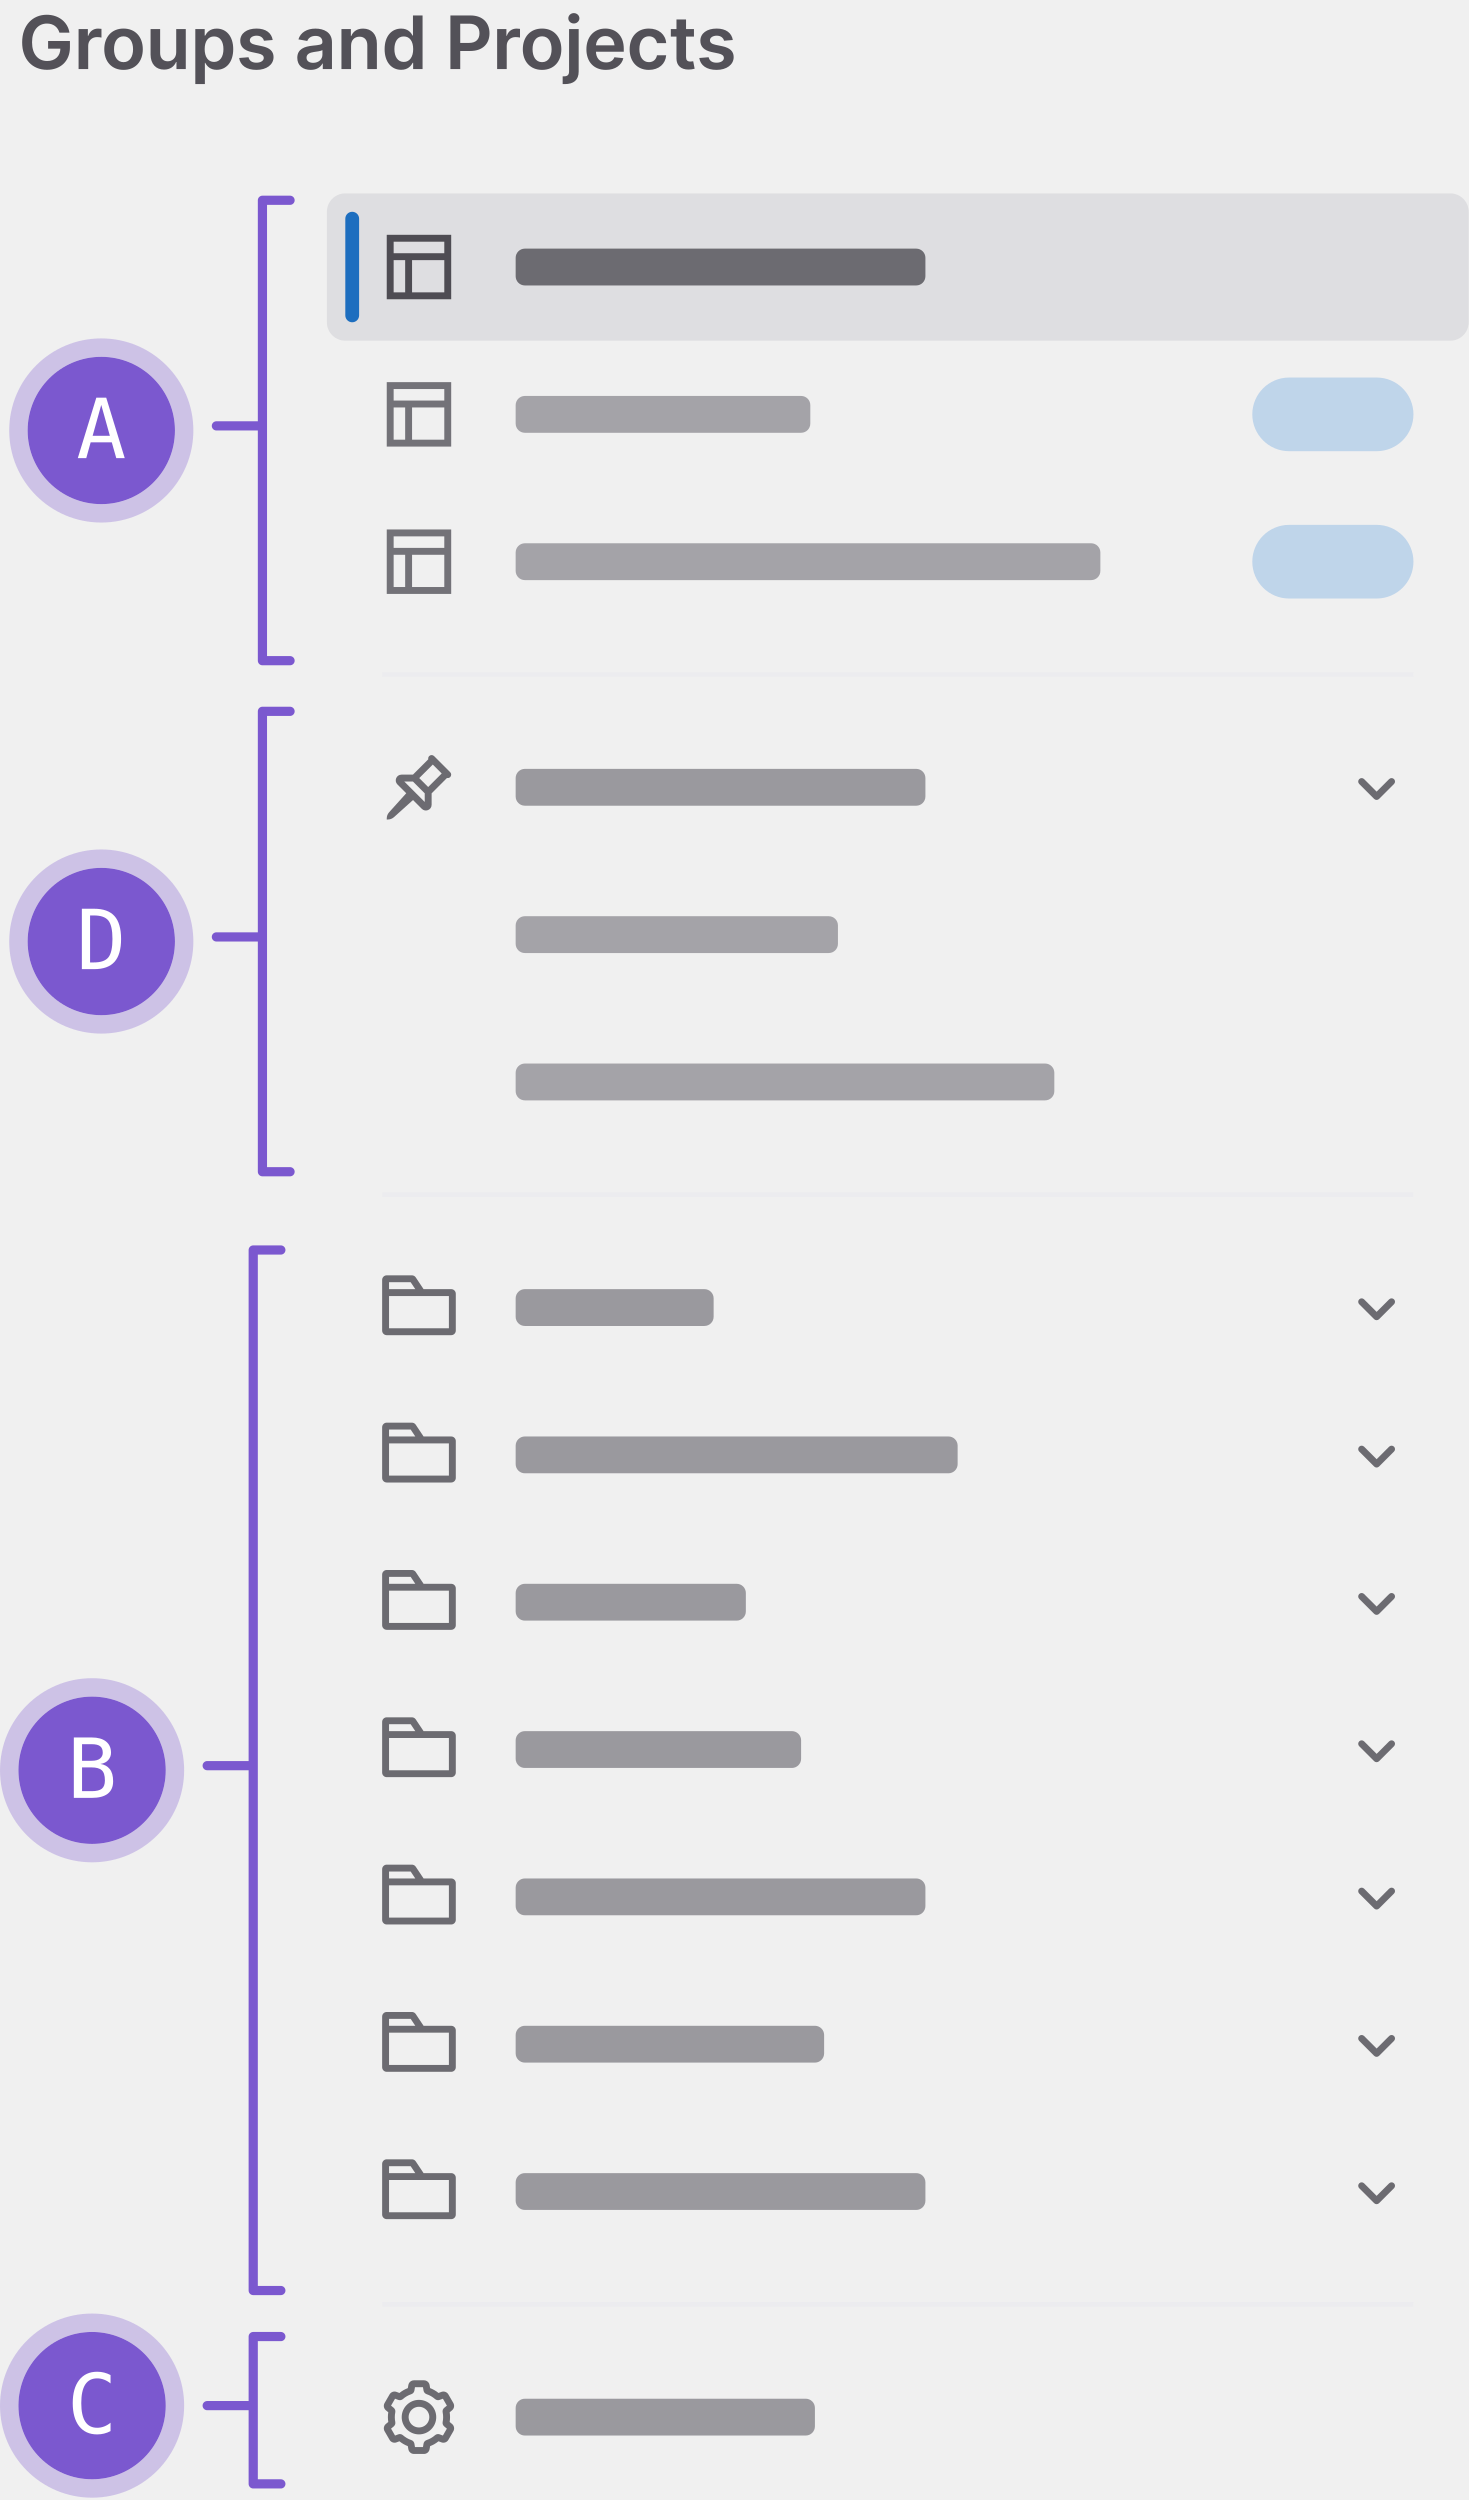
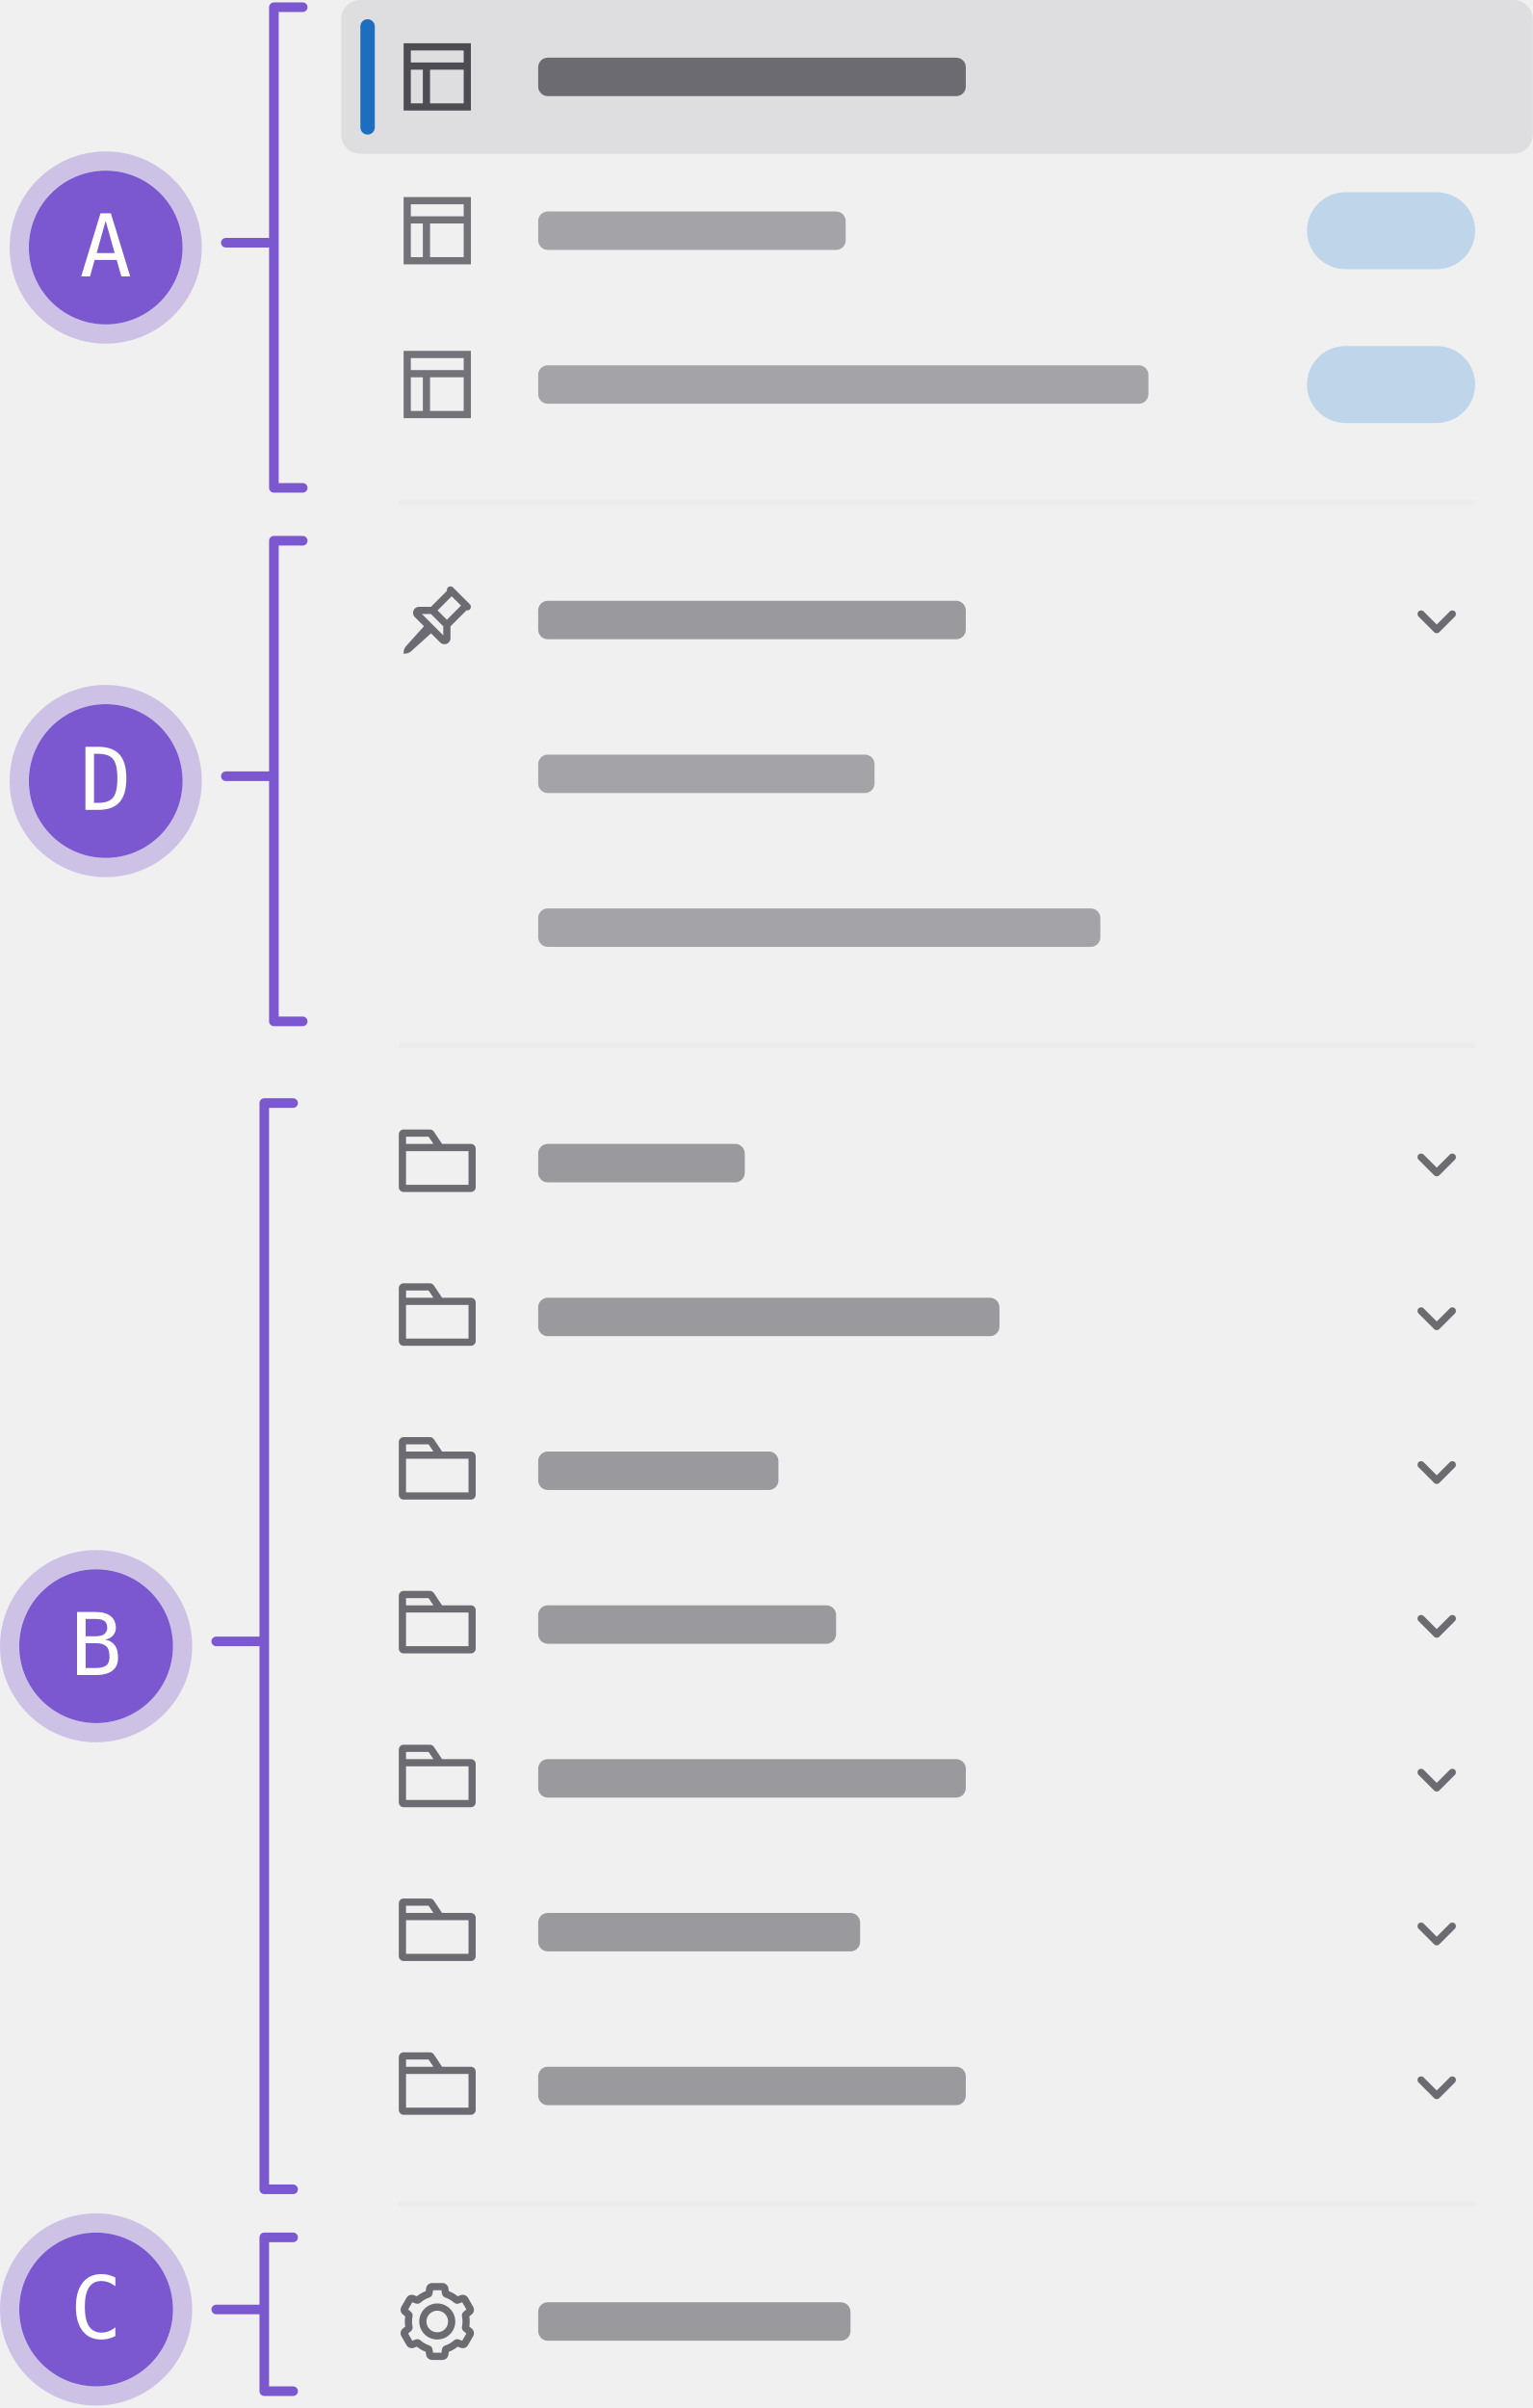
- <svg xmlns="http://www.w3.org/2000/svg" width="319" height="543" viewBox="0 0 319 543" fill="none">
-   <line x1="1" y1="-1" x2="10" y2="-1" transform="matrix(1 4.53408e-09 -1.68562e-06 1 44 523.5)" stroke="#7B58CF" stroke-width="2" stroke-linecap="round" />
-   <path d="M61 507.5H55V539.5H61" stroke="#7B58CF" stroke-width="2" stroke-linecap="round" stroke-linejoin="round" />
-   <circle cx="20" cy="522.5" r="16" fill="#7B58CF" />
-   <circle cx="20" cy="522.5" r="18" stroke="#7B58CF" stroke-opacity="0.3" stroke-width="4" />
-   <path d="M24.008 528.034C23.557 528.274 23.094 528.453 22.619 528.57C22.145 528.693 21.641 528.755 21.107 528.755C19.426 528.755 18.119 528.16 17.188 526.971C16.262 525.781 15.799 524.108 15.799 521.952C15.799 519.808 16.265 518.138 17.196 516.942C18.134 515.741 19.438 515.141 21.107 515.141C21.641 515.141 22.145 515.202 22.619 515.325C23.094 515.442 23.557 515.621 24.008 515.861V517.681C23.574 517.323 23.108 517.051 22.61 516.863C22.112 516.676 21.611 516.582 21.107 516.582C19.953 516.582 19.089 517.027 18.515 517.918C17.94 518.809 17.653 520.153 17.653 521.952C17.653 523.745 17.94 525.087 18.515 525.978C19.089 526.868 19.953 527.313 21.107 527.313C21.623 527.313 22.127 527.22 22.619 527.032C23.117 526.845 23.58 526.572 24.008 526.215V528.034Z" fill="white" />
-   <line x1="45" y1="383.5" x2="54" y2="383.5" stroke="#7B58CF" stroke-width="2" stroke-linecap="round" />
-   <path d="M61 271.5H55V497.5H61" stroke="#7B58CF" stroke-width="2" stroke-linecap="round" stroke-linejoin="round" />
-   <circle cx="20" cy="384.5" r="16" fill="#7B58CF" />
-   <circle cx="20" cy="384.5" r="18" stroke="#7B58CF" stroke-opacity="0.3" stroke-width="4" />
-   <path d="M17.82 383.882V389.041H19.921C20.952 389.041 21.688 388.862 22.127 388.505C22.566 388.142 22.786 387.547 22.786 386.721C22.786 385.631 22.555 384.887 22.092 384.488C21.629 384.084 20.905 383.882 19.921 383.882H17.82ZM17.82 378.837V382.44H19.886C20.741 382.44 21.359 382.276 21.74 381.948C22.127 381.62 22.32 381.207 22.32 380.709C22.32 380.047 22.13 379.569 21.749 379.276C21.374 378.983 20.753 378.837 19.886 378.837H17.82ZM16.036 377.378H19.921C21.263 377.378 22.297 377.668 23.023 378.248C23.75 378.828 24.113 379.648 24.113 380.709C24.113 381.277 23.92 381.793 23.533 382.256C23.152 382.719 22.578 383.009 21.811 383.126C22.672 383.255 23.346 383.624 23.832 384.233C24.324 384.837 24.57 385.725 24.57 386.896C24.57 388.086 24.181 388.985 23.401 389.595C22.622 390.198 21.462 390.5 19.921 390.5H16.036V377.378Z" fill="white" />
-   <line x1="47" y1="203.5" x2="56" y2="203.5" stroke="#7B58CF" stroke-width="2" stroke-linecap="round" />
-   <path d="M63 154.5H57V254.5H63" stroke="#7B58CF" stroke-width="2" stroke-linecap="round" stroke-linejoin="round" />
-   <circle cx="22" cy="204.5" r="16" fill="#7B58CF" />
-   <circle cx="22" cy="204.5" r="18" stroke="#7B58CF" stroke-opacity="0.3" stroke-width="4" />
-   <path d="M20.409 209.041C21.903 209.041 22.946 208.675 23.538 207.942C24.13 207.204 24.426 205.874 24.426 203.952C24.426 202.013 24.13 200.677 23.538 199.944C22.952 199.206 21.909 198.837 20.409 198.837H19.565V209.041H20.409ZM20.444 197.378C22.448 197.378 23.925 197.911 24.874 198.978C25.823 200.044 26.298 201.702 26.298 203.952C26.298 206.19 25.823 207.843 24.874 208.909C23.925 209.97 22.448 210.5 20.444 210.5H17.781V197.378H20.444Z" fill="white" />
-   <line x1="47" y1="92.5" x2="56" y2="92.5" stroke="#7B58CF" stroke-width="2" stroke-linecap="round" />
-   <path d="M63 43.5H57V143.5H63" stroke="#7B58CF" stroke-width="2" stroke-linecap="round" stroke-linejoin="round" />
-   <circle cx="22" cy="93.5" r="16" fill="#7B58CF" />
-   <circle cx="22" cy="93.5" r="18" stroke="#7B58CF" stroke-opacity="0.3" stroke-width="4" />
-   <path d="M21.991 87.942L20.119 94.657H23.863L21.991 87.942ZM20.919 86.378H23.072L27.089 99.5H25.252L24.285 96.081H19.689L18.739 99.5H16.902L20.919 86.378Z" fill="white" />
+ <svg xmlns="http://www.w3.org/2000/svg" width="319" height="501" viewBox="0 0 319 501" fill="none">
+   <line x1="1" y1="-1" x2="10" y2="-1" transform="matrix(1 4.53408e-09 -1.68562e-06 1 44 481.5)" stroke="#7B58CF" stroke-width="2" stroke-linecap="round" />
+   <path d="M61 465.5H55V497.5H61" stroke="#7B58CF" stroke-width="2" stroke-linecap="round" stroke-linejoin="round" />
+   <circle cx="20" cy="480.5" r="16" fill="#7B58CF" />
+   <circle cx="20" cy="480.5" r="18" stroke="#7B58CF" stroke-opacity="0.3" stroke-width="4" />
+   <path d="M24.008 486.034C23.557 486.274 23.094 486.453 22.619 486.57C22.145 486.693 21.641 486.755 21.107 486.755C19.426 486.755 18.119 486.16 17.188 484.971C16.262 483.781 15.799 482.108 15.799 479.952C15.799 477.808 16.265 476.138 17.196 474.942C18.134 473.741 19.438 473.141 21.107 473.141C21.641 473.141 22.145 473.202 22.619 473.325C23.094 473.442 23.557 473.621 24.008 473.861V475.681C23.574 475.323 23.108 475.051 22.61 474.863C22.112 474.676 21.611 474.582 21.107 474.582C19.953 474.582 19.089 475.027 18.515 475.918C17.94 476.809 17.653 478.153 17.653 479.952C17.653 481.745 17.94 483.087 18.515 483.978C19.089 484.868 19.953 485.313 21.107 485.313C21.623 485.313 22.127 485.22 22.619 485.032C23.117 484.845 23.58 484.572 24.008 484.215V486.034Z" fill="white" />
+   <line x1="45" y1="341.5" x2="54" y2="341.5" stroke="#7B58CF" stroke-width="2" stroke-linecap="round" />
+   <path d="M61 229.5H55V455.5H61" stroke="#7B58CF" stroke-width="2" stroke-linecap="round" stroke-linejoin="round" />
+   <circle cx="20" cy="342.5" r="16" fill="#7B58CF" />
+   <circle cx="20" cy="342.5" r="18" stroke="#7B58CF" stroke-opacity="0.3" stroke-width="4" />
+   <path d="M17.82 341.882V347.041H19.921C20.952 347.041 21.688 346.862 22.127 346.505C22.566 346.142 22.786 345.547 22.786 344.721C22.786 343.631 22.555 342.887 22.092 342.488C21.629 342.084 20.905 341.882 19.921 341.882H17.82ZM17.82 336.837V340.44H19.886C20.741 340.44 21.359 340.276 21.74 339.948C22.127 339.62 22.32 339.207 22.32 338.709C22.32 338.047 22.13 337.569 21.749 337.276C21.374 336.983 20.753 336.837 19.886 336.837H17.82ZM16.036 335.378H19.921C21.263 335.378 22.297 335.668 23.023 336.248C23.75 336.828 24.113 337.648 24.113 338.709C24.113 339.277 23.92 339.793 23.533 340.256C23.152 340.719 22.578 341.009 21.811 341.126C22.672 341.255 23.346 341.624 23.832 342.233C24.324 342.837 24.57 343.725 24.57 344.896C24.57 346.086 24.181 346.985 23.401 347.595C22.622 348.198 21.462 348.5 19.921 348.5H16.036V335.378Z" fill="white" />
+   <line x1="47" y1="161.5" x2="56" y2="161.5" stroke="#7B58CF" stroke-width="2" stroke-linecap="round" />
+   <path d="M63 112.5H57V212.5H63" stroke="#7B58CF" stroke-width="2" stroke-linecap="round" stroke-linejoin="round" />
+   <circle cx="22" cy="162.5" r="16" fill="#7B58CF" />
+   <circle cx="22" cy="162.5" r="18" stroke="#7B58CF" stroke-opacity="0.3" stroke-width="4" />
+   <path d="M20.409 167.041C21.903 167.041 22.946 166.675 23.538 165.942C24.13 165.204 24.426 163.874 24.426 161.952C24.426 160.013 24.13 158.677 23.538 157.944C22.952 157.206 21.909 156.837 20.409 156.837H19.565V167.041H20.409ZM20.444 155.378C22.448 155.378 23.925 155.911 24.874 156.978C25.823 158.044 26.298 159.702 26.298 161.952C26.298 164.19 25.823 165.843 24.874 166.909C23.925 167.97 22.448 168.5 20.444 168.5H17.781V155.378H20.444Z" fill="white" />
+   <line x1="47" y1="50.5" x2="56" y2="50.5" stroke="#7B58CF" stroke-width="2" stroke-linecap="round" />
+   <path d="M63 1.5H57V101.5H63" stroke="#7B58CF" stroke-width="2" stroke-linecap="round" stroke-linejoin="round" />
+   <circle cx="22" cy="51.5" r="16" fill="#7B58CF" />
+   <circle cx="22" cy="51.5" r="18" stroke="#7B58CF" stroke-opacity="0.3" stroke-width="4" />
+   <path d="M21.991 45.942L20.119 52.657H23.863L21.991 45.942ZM20.919 44.378H23.072L27.089 57.5H25.252L24.285 54.081H19.689L18.739 57.5H16.902L20.919 44.378Z" fill="white" />
  <g style="mix-blend-mode:multiply">
-     <rect x="71" y="42" width="248" height="32" rx="4" fill="#ECECEF" />
-     <path fill-rule="evenodd" clip-rule="evenodd" d="M96.5 52.5H85.5V55H96.5V52.5ZM96.5 56.5H89.5V63.5H96.5V56.5ZM88 56.5H85.5V63.5L88 63.5V56.5ZM85.5 51H84V52.5V63.5V65H85.5H96.5H98V63.5V52.5V51H96.5H85.5Z" fill="#535158" />
-     <path d="M75 47.5C75 46.672 75.672 46 76.5 46V46C77.328 46 78 46.672 78 47.5V68.5C78 69.328 77.328 70 76.5 70V70C75.672 70 75 69.328 75 68.5V47.5Z" fill="#1F75CB" />
-     <rect x="112" y="54" width="89" height="8" rx="2" fill="#737278" />
+     <rect x="71" width="248" height="32" rx="4" fill="#ECECEF" />
+     <path fill-rule="evenodd" clip-rule="evenodd" d="M96.5 10.5L85.5 10.5V13L96.5 13V10.5ZM96.5 14.5L89.5 14.5V21.5H96.5V14.5ZM88 14.5H85.5V21.5H88V14.5ZM85.5 9H84V10.5V21.5V23H85.5H96.5H98V21.5V10.5V9H96.5L85.5 9Z" fill="#535158" />
+     <path d="M75 5.5C75 4.672 75.672 4 76.5 4V4C77.328 4 78 4.672 78 5.5V26.5C78 27.328 77.328 28 76.5 28V28C75.672 28 75 27.328 75 26.5V5.5Z" fill="#1F75CB" />
+     <rect x="112" y="12" width="89" height="8" rx="2" fill="#737278" />
  </g>
-   <path fill-rule="evenodd" clip-rule="evenodd" d="M96.5 84.5H85.5V87H96.5V84.5ZM96.5 88.5H89.5V95.5H96.5V88.5ZM88 88.5H85.5V95.5H88V88.5ZM85.5 83H84V84.5V95.5V97H85.5H96.5H98V95.5V84.5V83H96.5H85.5Z" fill="#737278" />
-   <rect x="112" y="86" width="64" height="8" rx="2" fill="#A4A3A8" />
+   <path fill-rule="evenodd" clip-rule="evenodd" d="M96.5 42.5H85.5V45H96.5V42.5ZM96.5 46.5H89.5V53.5H96.5V46.5ZM88 46.5H85.5V53.5H88V46.5ZM85.5 41H84V42.5V53.5V55H85.5H96.5H98V53.5V42.5V41H96.5H85.5Z" fill="#737278" />
+   <rect x="112" y="44" width="64" height="8" rx="2" fill="#A4A3A8" />
  <g style="mix-blend-mode:multiply">
-     <rect x="272" y="82" width="35" height="16" rx="8" fill="#CBE2F9" />
+     <rect x="272" y="40" width="35" height="16" rx="8" fill="#CBE2F9" />
  </g>
-   <path fill-rule="evenodd" clip-rule="evenodd" d="M96.5 116.5H85.5V119H96.5V116.5ZM96.5 120.5H89.5V127.5H96.5V120.5ZM88 120.5H85.5V127.5H88V120.5ZM85.5 115H84V116.5V127.5V129H85.5H96.5H98V127.5V116.5V115H96.5H85.5Z" fill="#737278" />
-   <rect x="112" y="118" width="127" height="8" rx="2" fill="#A4A3A8" />
+   <path fill-rule="evenodd" clip-rule="evenodd" d="M96.5 74.5H85.5V77H96.5V74.5ZM96.5 78.5H89.5V85.5H96.5V78.5ZM88 78.5H85.5V85.5H88V78.5ZM85.5 73H84V74.5V85.5V87H85.5H96.5H98V85.5V74.5V73H96.5H85.5Z" fill="#737278" />
+   <rect x="112" y="76" width="127" height="8" rx="2" fill="#A4A3A8" />
  <g style="mix-blend-mode:multiply">
-     <rect x="272" y="114" width="35" height="16" rx="8" fill="#CBE2F9" />
+     <rect x="272" y="72" width="35" height="16" rx="8" fill="#CBE2F9" />
  </g>
-   <rect x="83" y="146" width="224" height="1" fill="#ECECEF" />
+   <rect x="83" y="104" width="224" height="1" fill="#ECECEF" />
  <g style="mix-blend-mode:multiply">
-     <path fill-rule="evenodd" clip-rule="evenodd" d="M94.28 164.22C93.987 163.927 93.513 163.927 93.22 164.22C93.03 164.41 92.963 164.676 93.019 164.92L89.689 168.25H87.207C86.094 168.25 85.536 169.596 86.323 170.384L88.234 172.295L84.513 176.43C84.183 176.797 84 177.273 84 177.767V178H84.233C84.727 178 85.203 177.817 85.57 177.487L89.705 173.766L91.616 175.677C92.404 176.464 93.75 175.907 93.75 174.793V172.311L97.08 168.981C97.324 169.037 97.59 168.97 97.78 168.78C98.073 168.487 98.073 168.013 97.78 167.72L97.177 167.116L94.884 164.823C94.884 164.823 94.884 164.823 94.883 164.823L94.28 164.22ZM95.939 168L94 166.061L91.061 169L93 170.939L95.939 168ZM89.689 169.75L92.25 172.311V174.189L87.811 169.75H89.689Z" fill="#737278" />
-     <rect x="112" y="167" width="89" height="8" rx="2" fill="#A4A3A8" />
-     <path fill-rule="evenodd" clip-rule="evenodd" d="M295.22 169.22C295.513 168.927 295.987 168.927 296.28 169.22L299 171.939L301.72 169.22C302.013 168.927 302.487 168.927 302.78 169.22C303.073 169.513 303.073 169.987 302.78 170.28L299.53 173.53C299.237 173.823 298.763 173.823 298.47 173.53L295.22 170.28C294.927 169.987 294.927 169.513 295.22 169.22Z" fill="#737278" />
+     <path fill-rule="evenodd" clip-rule="evenodd" d="M94.28 122.22C93.987 121.927 93.513 121.927 93.22 122.22C93.03 122.41 92.963 122.676 93.019 122.92L89.689 126.25H87.207C86.094 126.25 85.536 127.596 86.323 128.384L88.234 130.295L84.513 134.43C84.183 134.797 84 135.273 84 135.767V136H84.233C84.727 136 85.203 135.817 85.57 135.487L89.705 131.766L91.616 133.677C92.404 134.464 93.75 133.907 93.75 132.793V130.311L97.08 126.981C97.324 127.037 97.59 126.97 97.78 126.78C98.073 126.487 98.073 126.013 97.78 125.72L97.177 125.116L94.884 122.823C94.884 122.823 94.884 122.823 94.883 122.823L94.28 122.22ZM95.939 126L94 124.061L91.061 127L93 128.939L95.939 126ZM89.689 127.75L92.25 130.311V132.189L87.811 127.75H89.689Z" fill="#737278" />
+     <rect x="112" y="125" width="89" height="8" rx="2" fill="#A4A3A8" />
+     <path fill-rule="evenodd" clip-rule="evenodd" d="M295.22 127.22C295.513 126.927 295.987 126.927 296.28 127.22L299 129.939L301.72 127.22C302.013 126.927 302.487 126.927 302.78 127.22C303.073 127.513 303.073 127.987 302.78 128.28L299.53 131.53C299.237 131.823 298.763 131.823 298.47 131.53L295.22 128.28C294.927 127.987 294.927 127.513 295.22 127.22Z" fill="#737278" />
  </g>
-   <rect x="112" y="199" width="70" height="8" rx="2" fill="#A4A3A8" />
-   <rect x="112" y="231" width="117" height="8" rx="2" fill="#A4A3A8" />
-   <rect x="83" y="259" width="224" height="1" fill="#ECECEF" />
+   <rect x="112" y="157" width="70" height="8" rx="2" fill="#A4A3A8" />
+   <rect x="112" y="189" width="117" height="8" rx="2" fill="#A4A3A8" />
+   <rect x="83" y="217" width="224" height="1" fill="#ECECEF" />
  <g style="mix-blend-mode:multiply">
-     <g clip-path="url(#clip0_16653_30483)">
-       <path fill-rule="evenodd" clip-rule="evenodd" d="M84.5 280V278.5H89.197L90.197 280H84.5ZM83 280V278C83 277.448 83.448 277 84 277H89.465C89.799 277 90.111 277.167 90.297 277.445L91.963 279.945C91.976 279.963 91.987 279.982 91.998 280H98C98.552 280 99 280.448 99 281V289C99 289.552 98.552 290 98 290H84C83.448 290 83 289.552 83 289V281.5V280.5V280ZM84.5 281.5V288.5H97.5V281.5H91.132H84.5Z" fill="#737278" />
+     <g clip-path="url(#clip0_16653_30484)">
+       <path fill-rule="evenodd" clip-rule="evenodd" d="M84.5 238V236.5H89.197L90.197 238H84.5ZM83 238V236C83 235.448 83.448 235 84 235H89.465C89.799 235 90.111 235.167 90.297 235.445L91.963 237.945C91.976 237.963 91.987 237.982 91.998 238H98C98.552 238 99 238.448 99 239V247C99 247.552 98.552 248 98 248H84C83.448 248 83 247.552 83 247V239.5V238.5V238ZM84.5 239.5V246.5H97.5V239.5H91.132H84.5Z" fill="#737278" />
    </g>
-     <rect x="112" y="280" width="43" height="8" rx="2" fill="#A4A3A8" />
-     <path fill-rule="evenodd" clip-rule="evenodd" d="M295.22 282.22C295.513 281.927 295.987 281.927 296.28 282.22L299 284.939L301.72 282.22C302.013 281.927 302.487 281.927 302.78 282.22C303.073 282.513 303.073 282.987 302.78 283.28L299.53 286.53C299.237 286.823 298.763 286.823 298.47 286.53L295.22 283.28C294.927 282.987 294.927 282.513 295.22 282.22Z" fill="#737278" />
+     <rect x="112" y="238" width="43" height="8" rx="2" fill="#A4A3A8" />
+     <path fill-rule="evenodd" clip-rule="evenodd" d="M295.22 240.22C295.513 239.927 295.987 239.927 296.28 240.22L299 242.939L301.72 240.22C302.013 239.927 302.487 239.927 302.78 240.22C303.073 240.513 303.073 240.987 302.78 241.28L299.53 244.53C299.237 244.823 298.763 244.823 298.47 244.53L295.22 241.28C294.927 240.987 294.927 240.513 295.22 240.22Z" fill="#737278" />
  </g>
  <g style="mix-blend-mode:multiply">
-     <g clip-path="url(#clip1_16653_30483)">
-       <path fill-rule="evenodd" clip-rule="evenodd" d="M84.5 312V310.5H89.197L90.197 312H84.5ZM83 312V310C83 309.448 83.448 309 84 309H89.465C89.799 309 90.111 309.167 90.297 309.445L91.963 311.945C91.976 311.963 91.987 311.982 91.998 312H98C98.552 312 99 312.448 99 313V321C99 321.552 98.552 322 98 322H84C83.448 322 83 321.552 83 321V313.5V312.5V312ZM84.5 313.5V320.5H97.5V313.5H91.132H84.5Z" fill="#737278" />
+     <g clip-path="url(#clip1_16653_30484)">
+       <path fill-rule="evenodd" clip-rule="evenodd" d="M84.5 270V268.5H89.197L90.197 270H84.5ZM83 270V268C83 267.448 83.448 267 84 267H89.465C89.799 267 90.111 267.167 90.297 267.445L91.963 269.945C91.976 269.963 91.987 269.982 91.998 270H98C98.552 270 99 270.448 99 271V279C99 279.552 98.552 280 98 280H84C83.448 280 83 279.552 83 279V271.5V270.5V270ZM84.5 271.5V278.5H97.5V271.5H91.132H84.5Z" fill="#737278" />
    </g>
-     <rect x="112" y="312" width="96" height="8" rx="2" fill="#A4A3A8" />
-     <path fill-rule="evenodd" clip-rule="evenodd" d="M295.22 314.22C295.513 313.927 295.987 313.927 296.28 314.22L299 316.939L301.72 314.22C302.013 313.927 302.487 313.927 302.78 314.22C303.073 314.513 303.073 314.987 302.78 315.28L299.53 318.53C299.237 318.823 298.763 318.823 298.47 318.53L295.22 315.28C294.927 314.987 294.927 314.513 295.22 314.22Z" fill="#737278" />
+     <rect x="112" y="270" width="96" height="8" rx="2" fill="#A4A3A8" />
+     <path fill-rule="evenodd" clip-rule="evenodd" d="M295.22 272.22C295.513 271.927 295.987 271.927 296.28 272.22L299 274.939L301.72 272.22C302.013 271.927 302.487 271.927 302.78 272.22C303.073 272.513 303.073 272.987 302.78 273.28L299.53 276.53C299.237 276.823 298.763 276.823 298.47 276.53L295.22 273.28C294.927 272.987 294.927 272.513 295.22 272.22Z" fill="#737278" />
  </g>
  <g style="mix-blend-mode:multiply">
-     <g clip-path="url(#clip2_16653_30483)">
-       <path fill-rule="evenodd" clip-rule="evenodd" d="M84.5 344V342.5H89.197L90.197 344H84.5ZM83 344V342C83 341.448 83.448 341 84 341H89.465C89.799 341 90.111 341.167 90.297 341.445L91.963 343.945C91.976 343.963 91.987 343.982 91.998 344H98C98.552 344 99 344.448 99 345V353C99 353.552 98.552 354 98 354H84C83.448 354 83 353.552 83 353V345.5V344.5V344ZM84.5 345.5V352.5H97.5V345.5H91.132H84.5Z" fill="#737278" />
+     <g clip-path="url(#clip2_16653_30484)">
+       <path fill-rule="evenodd" clip-rule="evenodd" d="M84.5 302V300.5H89.197L90.197 302H84.5ZM83 302V300C83 299.448 83.448 299 84 299H89.465C89.799 299 90.111 299.167 90.297 299.445L91.963 301.945C91.976 301.963 91.987 301.982 91.998 302H98C98.552 302 99 302.448 99 303V311C99 311.552 98.552 312 98 312H84C83.448 312 83 311.552 83 311V303.5V302.5V302ZM84.5 303.5V310.5H97.5V303.5H91.132H84.5Z" fill="#737278" />
    </g>
-     <rect x="112" y="344" width="50" height="8" rx="2" fill="#A4A3A8" />
-     <path fill-rule="evenodd" clip-rule="evenodd" d="M295.22 346.22C295.513 345.927 295.987 345.927 296.28 346.22L299 348.939L301.72 346.22C302.013 345.927 302.487 345.927 302.78 346.22C303.073 346.513 303.073 346.987 302.78 347.28L299.53 350.53C299.237 350.823 298.763 350.823 298.47 350.53L295.22 347.28C294.927 346.987 294.927 346.513 295.22 346.22Z" fill="#737278" />
+     <rect x="112" y="302" width="50" height="8" rx="2" fill="#A4A3A8" />
+     <path fill-rule="evenodd" clip-rule="evenodd" d="M295.22 304.22C295.513 303.927 295.987 303.927 296.28 304.22L299 306.939L301.72 304.22C302.013 303.927 302.487 303.927 302.78 304.22C303.073 304.513 303.073 304.987 302.78 305.28L299.53 308.53C299.237 308.823 298.763 308.823 298.47 308.53L295.22 305.28C294.927 304.987 294.927 304.513 295.22 304.22Z" fill="#737278" />
  </g>
  <g style="mix-blend-mode:multiply">
-     <g clip-path="url(#clip3_16653_30483)">
-       <path fill-rule="evenodd" clip-rule="evenodd" d="M84.5 376V374.5H89.197L90.197 376H84.5ZM83 376V374C83 373.448 83.448 373 84 373H89.465C89.799 373 90.111 373.167 90.297 373.445L91.963 375.945C91.976 375.963 91.987 375.982 91.998 376H98C98.552 376 99 376.448 99 377V385C99 385.552 98.552 386 98 386H84C83.448 386 83 385.552 83 385V377.5V376.5V376ZM84.5 377.5V384.5H97.5V377.5H91.132H84.5Z" fill="#737278" />
+     <g clip-path="url(#clip3_16653_30484)">
+       <path fill-rule="evenodd" clip-rule="evenodd" d="M84.5 334V332.5H89.197L90.197 334H84.5ZM83 334V332C83 331.448 83.448 331 84 331H89.465C89.799 331 90.111 331.167 90.297 331.445L91.963 333.945C91.976 333.963 91.987 333.982 91.998 334H98C98.552 334 99 334.448 99 335V343C99 343.552 98.552 344 98 344H84C83.448 344 83 343.552 83 343V335.5V334.5V334ZM84.5 335.5V342.5H97.5V335.5H91.132H84.5Z" fill="#737278" />
    </g>
-     <rect x="112" y="376" width="62" height="8" rx="2" fill="#A4A3A8" />
-     <path fill-rule="evenodd" clip-rule="evenodd" d="M295.22 378.22C295.513 377.927 295.987 377.927 296.28 378.22L299 380.939L301.72 378.22C302.013 377.927 302.487 377.927 302.78 378.22C303.073 378.513 303.073 378.987 302.78 379.28L299.53 382.53C299.237 382.823 298.763 382.823 298.47 382.53L295.22 379.28C294.927 378.987 294.927 378.513 295.22 378.22Z" fill="#737278" />
+     <rect x="112" y="334" width="62" height="8" rx="2" fill="#A4A3A8" />
+     <path fill-rule="evenodd" clip-rule="evenodd" d="M295.22 336.22C295.513 335.927 295.987 335.927 296.28 336.22L299 338.939L301.72 336.22C302.013 335.927 302.487 335.927 302.78 336.22C303.073 336.513 303.073 336.987 302.78 337.28L299.53 340.53C299.237 340.823 298.763 340.823 298.47 340.53L295.22 337.28C294.927 336.987 294.927 336.513 295.22 336.22Z" fill="#737278" />
  </g>
  <g style="mix-blend-mode:multiply">
-     <g clip-path="url(#clip4_16653_30483)">
-       <path fill-rule="evenodd" clip-rule="evenodd" d="M84.5 408V406.5H89.197L90.197 408H84.5ZM83 408V406C83 405.448 83.448 405 84 405H89.465C89.799 405 90.111 405.167 90.297 405.445L91.963 407.945C91.976 407.963 91.987 407.982 91.998 408H98C98.552 408 99 408.448 99 409V417C99 417.552 98.552 418 98 418H84C83.448 418 83 417.552 83 417V409.5V408.5V408ZM84.5 409.5V416.5H97.5V409.5H91.132H84.5Z" fill="#737278" />
+     <g clip-path="url(#clip4_16653_30484)">
+       <path fill-rule="evenodd" clip-rule="evenodd" d="M84.5 366V364.5H89.197L90.197 366H84.5ZM83 366V364C83 363.448 83.448 363 84 363H89.465C89.799 363 90.111 363.167 90.297 363.445L91.963 365.945C91.976 365.963 91.987 365.982 91.998 366H98C98.552 366 99 366.448 99 367V375C99 375.552 98.552 376 98 376H84C83.448 376 83 375.552 83 375V367.5V366.5V366ZM84.5 367.5V374.5H97.5V367.5H91.132H84.5Z" fill="#737278" />
    </g>
-     <rect x="112" y="408" width="89" height="8" rx="2" fill="#A4A3A8" />
-     <path fill-rule="evenodd" clip-rule="evenodd" d="M295.22 410.22C295.513 409.927 295.987 409.927 296.28 410.22L299 412.939L301.72 410.22C302.013 409.927 302.487 409.927 302.78 410.22C303.073 410.513 303.073 410.987 302.78 411.28L299.53 414.53C299.237 414.823 298.763 414.823 298.47 414.53L295.22 411.28C294.927 410.987 294.927 410.513 295.22 410.22Z" fill="#737278" />
+     <rect x="112" y="366" width="89" height="8" rx="2" fill="#A4A3A8" />
+     <path fill-rule="evenodd" clip-rule="evenodd" d="M295.22 368.22C295.513 367.927 295.987 367.927 296.28 368.22L299 370.939L301.72 368.22C302.013 367.927 302.487 367.927 302.78 368.22C303.073 368.513 303.073 368.987 302.78 369.28L299.53 372.53C299.237 372.823 298.763 372.823 298.47 372.53L295.22 369.28C294.927 368.987 294.927 368.513 295.22 368.22Z" fill="#737278" />
  </g>
  <g style="mix-blend-mode:multiply">
-     <g clip-path="url(#clip5_16653_30483)">
-       <path fill-rule="evenodd" clip-rule="evenodd" d="M84.5 440V438.5H89.197L90.197 440H84.5ZM83 440V438C83 437.448 83.448 437 84 437H89.465C89.799 437 90.111 437.167 90.297 437.445L91.963 439.945C91.976 439.963 91.987 439.982 91.998 440H98C98.552 440 99 440.448 99 441V449C99 449.552 98.552 450 98 450H84C83.448 450 83 449.552 83 449V441.5V440.5V440ZM84.5 441.5V448.5H97.5V441.5H91.132H84.5Z" fill="#737278" />
+     <g clip-path="url(#clip5_16653_30484)">
+       <path fill-rule="evenodd" clip-rule="evenodd" d="M84.5 398V396.5H89.197L90.197 398H84.5ZM83 398V396C83 395.448 83.448 395 84 395H89.465C89.799 395 90.111 395.167 90.297 395.445L91.963 397.945C91.976 397.963 91.987 397.982 91.998 398H98C98.552 398 99 398.448 99 399V407C99 407.552 98.552 408 98 408H84C83.448 408 83 407.552 83 407V399.5V398.5V398ZM84.5 399.5V406.5H97.5V399.5H91.132H84.5Z" fill="#737278" />
    </g>
-     <rect x="112" y="440" width="67" height="8" rx="2" fill="#A4A3A8" />
-     <path fill-rule="evenodd" clip-rule="evenodd" d="M295.22 442.22C295.513 441.927 295.987 441.927 296.28 442.22L299 444.939L301.72 442.22C302.013 441.927 302.487 441.927 302.78 442.22C303.073 442.513 303.073 442.987 302.78 443.28L299.53 446.53C299.237 446.823 298.763 446.823 298.47 446.53L295.22 443.28C294.927 442.987 294.927 442.513 295.22 442.22Z" fill="#737278" />
+     <rect x="112" y="398" width="67" height="8" rx="2" fill="#A4A3A8" />
+     <path fill-rule="evenodd" clip-rule="evenodd" d="M295.22 400.22C295.513 399.927 295.987 399.927 296.28 400.22L299 402.939L301.72 400.22C302.013 399.927 302.487 399.927 302.78 400.22C303.073 400.513 303.073 400.987 302.78 401.28L299.53 404.53C299.237 404.823 298.763 404.823 298.47 404.53L295.22 401.28C294.927 400.987 294.927 400.513 295.22 400.22Z" fill="#737278" />
  </g>
  <g style="mix-blend-mode:multiply">
-     <g clip-path="url(#clip6_16653_30483)">
-       <path fill-rule="evenodd" clip-rule="evenodd" d="M84.5 472V470.5H89.197L90.197 472H84.5ZM83 472V470C83 469.448 83.448 469 84 469H89.465C89.799 469 90.111 469.167 90.297 469.445L91.963 471.945C91.976 471.963 91.987 471.982 91.998 472H98C98.552 472 99 472.448 99 473V481C99 481.552 98.552 482 98 482H84C83.448 482 83 481.552 83 481V473.5V472.5V472ZM84.5 473.5V480.5H97.5V473.5H91.132H84.5Z" fill="#737278" />
+     <g clip-path="url(#clip6_16653_30484)">
+       <path fill-rule="evenodd" clip-rule="evenodd" d="M84.5 430V428.5H89.197L90.197 430H84.5ZM83 430V428C83 427.448 83.448 427 84 427H89.465C89.799 427 90.111 427.167 90.297 427.445L91.963 429.945C91.976 429.963 91.987 429.982 91.998 430H98C98.552 430 99 430.448 99 431V439C99 439.552 98.552 440 98 440H84C83.448 440 83 439.552 83 439V431.5V430.5V430ZM84.5 431.5V438.5H97.5V431.5H91.132H84.5Z" fill="#737278" />
    </g>
-     <rect x="112" y="472" width="89" height="8" rx="2" fill="#A4A3A8" />
-     <path fill-rule="evenodd" clip-rule="evenodd" d="M295.22 474.22C295.513 473.927 295.987 473.927 296.28 474.22L299 476.939L301.72 474.22C302.013 473.927 302.487 473.927 302.78 474.22C303.073 474.513 303.073 474.987 302.78 475.28L299.53 478.53C299.237 478.823 298.763 478.823 298.47 478.53L295.22 475.28C294.927 474.987 294.927 474.513 295.22 474.22Z" fill="#737278" />
+     <rect x="112" y="430" width="89" height="8" rx="2" fill="#A4A3A8" />
+     <path fill-rule="evenodd" clip-rule="evenodd" d="M295.22 432.22C295.513 431.927 295.987 431.927 296.28 432.22L299 434.939L301.72 432.22C302.013 431.927 302.487 431.927 302.78 432.22C303.073 432.513 303.073 432.987 302.78 433.28L299.53 436.53C299.237 436.823 298.763 436.823 298.47 436.53L295.22 433.28C294.927 432.987 294.927 432.513 295.22 432.22Z" fill="#737278" />
  </g>
-   <rect x="83" y="500" width="224" height="1" fill="#ECECEF" />
+   <rect x="83" y="458" width="224" height="1" fill="#ECECEF" />
  <g style="mix-blend-mode:multiply">
-     <path fill-rule="evenodd" clip-rule="evenodd" d="M90.01 519.233L90.134 518.5H91.866L91.99 519.233C92.054 519.611 92.323 519.905 92.665 520.019C93.341 520.245 93.957 520.605 94.48 521.069C94.75 521.308 95.139 521.393 95.498 521.26L96.196 521L97.062 522.5L96.489 522.974C96.194 523.218 96.074 523.597 96.145 523.95C96.214 524.289 96.25 524.64 96.25 525C96.25 525.36 96.214 525.711 96.145 526.05C96.074 526.403 96.194 526.782 96.489 527.026L97.062 527.5L96.196 529L95.498 528.74C95.139 528.607 94.75 528.692 94.48 528.931C93.956 529.395 93.341 529.755 92.665 529.981C92.323 530.095 92.054 530.389 91.99 530.767L91.866 531.5H90.134L90.01 530.767C89.947 530.389 89.678 530.095 89.335 529.981C88.659 529.755 88.044 529.395 87.521 528.931C87.25 528.692 86.861 528.607 86.503 528.74L85.804 529L84.938 527.5L85.511 527.026C85.806 526.782 85.927 526.403 85.855 526.05C85.786 525.711 85.75 525.36 85.75 525C85.75 524.64 85.786 524.289 85.855 523.95C85.927 523.597 85.806 523.218 85.511 522.974L84.938 522.5L85.804 521L86.503 521.26C86.861 521.393 87.25 521.308 87.521 521.069C88.044 520.605 88.659 520.245 89.335 520.019C89.678 519.905 89.947 519.611 90.01 519.233ZM89.923 517C89.313 517 88.792 517.44 88.69 518.042L88.58 518.697C87.913 518.953 87.298 519.312 86.754 519.753L86.129 519.52C85.558 519.308 84.916 519.539 84.611 520.067L83.533 521.933C83.228 522.461 83.349 523.133 83.819 523.521L84.332 523.945C84.278 524.289 84.25 524.642 84.25 525C84.25 525.358 84.278 525.711 84.332 526.055L83.819 526.479C83.349 526.867 83.228 527.539 83.533 528.067L84.611 529.933C84.916 530.461 85.557 530.692 86.129 530.48L86.754 530.247C87.298 530.688 87.913 531.047 88.58 531.303L88.69 531.958C88.792 532.56 89.313 533 89.923 533H92.078C92.688 533 93.209 532.56 93.31 531.958L93.421 531.303C94.087 531.047 94.702 530.688 95.247 530.247L95.871 530.48C96.443 530.692 97.085 530.461 97.39 529.933L98.467 528.067C98.772 527.539 98.651 526.867 98.181 526.479L97.668 526.055C97.722 525.711 97.75 525.358 97.75 525C97.75 524.642 97.722 524.29 97.668 523.946L98.181 523.521C98.651 523.133 98.772 522.461 98.467 521.933L97.39 520.067C97.085 519.539 96.443 519.308 95.871 519.52L95.247 519.753C94.702 519.312 94.087 518.953 93.421 518.697L93.31 518.042C93.209 517.44 92.688 517 92.078 517H89.923ZM88.75 525C88.75 523.757 89.757 522.75 91 522.75C92.243 522.75 93.25 523.757 93.25 525C93.25 526.243 92.243 527.25 91 527.25C89.757 527.25 88.75 526.243 88.75 525ZM91 521.25C88.929 521.25 87.25 522.929 87.25 525C87.25 527.071 88.929 528.75 91 528.75C93.071 528.75 94.75 527.071 94.75 525C94.75 522.929 93.071 521.25 91 521.25Z" fill="#737278" />
-     <rect x="112" y="521" width="65" height="8" rx="2" fill="#A4A3A8" />
+     <path fill-rule="evenodd" clip-rule="evenodd" d="M90.01 477.233L90.134 476.5H91.866L91.99 477.233C92.054 477.611 92.323 477.905 92.665 478.019C93.341 478.245 93.957 478.605 94.48 479.069C94.75 479.308 95.139 479.393 95.498 479.26L96.196 479L97.062 480.5L96.489 480.974C96.194 481.218 96.074 481.597 96.145 481.95C96.214 482.289 96.25 482.64 96.25 483C96.25 483.36 96.214 483.711 96.145 484.05C96.074 484.403 96.194 484.782 96.489 485.026L97.062 485.5L96.196 487L95.498 486.74C95.139 486.607 94.75 486.692 94.48 486.931C93.956 487.395 93.341 487.755 92.665 487.981C92.323 488.095 92.054 488.389 91.99 488.767L91.866 489.5H90.134L90.01 488.767C89.947 488.389 89.678 488.095 89.335 487.981C88.659 487.755 88.044 487.395 87.521 486.931C87.25 486.692 86.861 486.607 86.503 486.74L85.804 487L84.938 485.5L85.511 485.026C85.806 484.782 85.927 484.403 85.855 484.05C85.786 483.711 85.75 483.36 85.75 483C85.75 482.64 85.786 482.289 85.855 481.95C85.927 481.597 85.806 481.218 85.511 480.974L84.938 480.5L85.804 479L86.503 479.26C86.861 479.393 87.25 479.308 87.521 479.069C88.044 478.605 88.659 478.245 89.335 478.019C89.678 477.905 89.947 477.611 90.01 477.233ZM89.923 475C89.313 475 88.792 475.44 88.69 476.042L88.58 476.697C87.913 476.953 87.298 477.312 86.754 477.753L86.129 477.52C85.558 477.308 84.916 477.539 84.611 478.067L83.533 479.933C83.228 480.461 83.349 481.133 83.819 481.521L84.332 481.945C84.278 482.289 84.25 482.642 84.25 483C84.25 483.358 84.278 483.711 84.332 484.055L83.819 484.479C83.349 484.867 83.228 485.539 83.533 486.067L84.611 487.933C84.916 488.461 85.557 488.692 86.129 488.48L86.754 488.247C87.298 488.688 87.913 489.047 88.58 489.303L88.69 489.958C88.792 490.56 89.313 491 89.923 491H92.078C92.688 491 93.209 490.56 93.31 489.958L93.421 489.303C94.087 489.047 94.702 488.688 95.247 488.247L95.871 488.48C96.443 488.692 97.085 488.461 97.39 487.933L98.467 486.067C98.772 485.539 98.651 484.867 98.181 484.479L97.668 484.055C97.722 483.711 97.75 483.358 97.75 483C97.75 482.642 97.722 482.29 97.668 481.946L98.181 481.521C98.651 481.133 98.772 480.461 98.467 479.933L97.39 478.067C97.085 477.539 96.443 477.308 95.871 477.52L95.247 477.753C94.702 477.312 94.087 476.953 93.421 476.697L93.31 476.042C93.209 475.44 92.688 475 92.078 475H89.923ZM88.75 483C88.75 481.757 89.757 480.75 91 480.75C92.243 480.75 93.25 481.757 93.25 483C93.25 484.243 92.243 485.25 91 485.25C89.757 485.25 88.75 484.243 88.75 483ZM91 479.25C88.929 479.25 87.25 480.929 87.25 483C87.25 485.071 88.929 486.75 91 486.75C93.071 486.75 94.75 485.071 94.75 483C94.75 480.929 93.071 479.25 91 479.25Z" fill="#737278" />
+     <rect x="112" y="479" width="65" height="8" rx="2" fill="#A4A3A8" />
  </g>
-   <path d="M10.219 15.164C13.117 15.164 15.188 13.297 15.188 10.305V8.898H10.445V10.57H13.602L13.117 10.5C13.117 12.18 11.992 13.25 10.242 13.25C8.281 13.25 6.961 11.773 6.961 9.18C6.961 6.586 8.305 5.117 10.195 5.117C11.594 5.117 12.555 5.875 12.914 7.102H15.086C14.742 4.805 12.742 3.203 10.164 3.203C7.109 3.203 4.812 5.453 4.812 9.195C4.812 12.867 7 15.164 10.219 15.164ZM17.07 15H19.156V9.945C19.156 8.82 19.969 8.055 21.078 8.055C21.43 8.055 21.859 8.109 22.039 8.164V6.266C21.852 6.234 21.539 6.211 21.305 6.211C20.305 6.211 19.492 6.773 19.172 7.781H19.086V6.32H17.07V15ZM26.828 15.18C29.383 15.18 31.016 13.383 31.016 10.703C31.016 8.008 29.383 6.203 26.828 6.203C24.281 6.203 22.648 8.008 22.648 10.703C22.648 13.383 24.281 15.18 26.828 15.18ZM26.836 13.5C25.461 13.5 24.766 12.281 24.766 10.695C24.766 9.094 25.461 7.891 26.836 7.891C28.203 7.891 28.898 9.094 28.898 10.695C28.898 12.281 28.203 13.5 26.836 13.5ZM38.273 11.352C38.273 12.664 37.344 13.32 36.43 13.312C35.438 13.32 34.781 12.625 34.781 11.523V6.32H32.703V11.836C32.703 13.93 33.906 15.125 35.633 15.117C36.938 15.125 37.852 14.438 38.242 13.461H38.328V15H40.352V6.32H38.273V11.352ZM42.422 18.266H44.5V13.641H44.578C44.922 14.32 45.617 15.164 47.062 15.164C49.133 15.164 50.656 13.516 50.656 10.68C50.656 7.797 49.086 6.211 47.07 6.211C45.586 6.211 44.906 7.078 44.57 7.734H44.461V6.32H42.422V18.266ZM46.492 13.453C45.195 13.453 44.453 12.336 44.453 10.672C44.453 9 45.188 7.914 46.492 7.914C47.828 7.914 48.531 9.047 48.531 10.672C48.531 12.297 47.812 13.453 46.492 13.453ZM59.227 8.688C58.984 7.172 57.766 6.203 55.711 6.203C53.602 6.203 52.18 7.242 52.18 8.859C52.18 10.125 52.977 10.945 54.641 11.305L56.125 11.617C56.914 11.789 57.289 12.102 57.289 12.594C57.289 13.172 56.656 13.617 55.695 13.617C54.758 13.617 54.148 13.211 53.984 12.43L51.945 12.594C52.188 14.219 53.562 15.18 55.703 15.18C57.883 15.18 59.414 14.055 59.414 12.398C59.414 11.156 58.617 10.398 56.969 10.047L55.469 9.734C54.617 9.547 54.266 9.234 54.266 8.734C54.266 8.164 54.898 7.75 55.742 7.75C56.68 7.75 57.188 8.273 57.328 8.852L59.227 8.688ZM67.484 15.18C68.844 15.18 69.648 14.547 70.031 13.805H70.109V15H72.102V9.172C72.102 6.961 70.266 6.211 68.523 6.211C66.695 6.211 65.273 7.023 64.82 8.555L66.75 8.898C66.945 8.297 67.547 7.797 68.531 7.797C69.492 7.797 70.023 8.281 70.023 9.102V9.141C70.023 9.734 69.406 9.766 67.875 9.922C66.172 10.102 64.57 10.617 64.57 12.562C64.57 14.273 65.82 15.18 67.484 15.18ZM68.023 13.648C67.18 13.648 66.578 13.266 66.578 12.531C66.578 11.758 67.258 11.43 68.164 11.297C68.727 11.227 69.766 11.086 70.031 10.883V11.883C70.031 12.844 69.25 13.648 68.023 13.648ZM76.25 9.938C76.25 8.68 77.016 7.969 78.086 7.969C79.133 7.969 79.781 8.656 79.781 9.82V15H81.859V9.492C81.859 7.406 80.648 6.211 78.859 6.211C77.547 6.211 76.695 6.836 76.297 7.812L76.211 7.82V6.32H74.164V15H76.25V9.938ZM87.133 15.164C88.578 15.164 89.281 14.32 89.625 13.641H89.734V15H91.781V3.359H89.695V7.734H89.617C89.281 7.078 88.609 6.211 87.125 6.211C85.109 6.211 83.539 7.797 83.539 10.68C83.539 13.516 85.062 15.164 87.133 15.164ZM87.703 13.453C86.383 13.453 85.664 12.297 85.664 10.672C85.664 9.047 86.367 7.914 87.703 7.914C89.016 7.914 89.742 9 89.742 10.672C89.742 12.336 89 13.453 87.703 13.453ZM97.828 15H99.961V5.148H101.883C103.453 5.148 104.141 5.992 104.141 7.227C104.141 8.453 103.453 9.32 101.891 9.32H99.289V11.07H102.164C104.867 11.07 106.32 9.469 106.32 7.227C106.32 4.992 104.891 3.359 102.195 3.359H97.828V15ZM107.977 15H110.062V9.945C110.062 8.82 110.875 8.055 111.984 8.055C112.336 8.055 112.766 8.109 112.945 8.164V6.266C112.758 6.234 112.445 6.211 112.211 6.211C111.211 6.211 110.398 6.773 110.078 7.781H109.992V6.32H107.977V15ZM117.734 15.18C120.289 15.18 121.922 13.383 121.922 10.703C121.922 8.008 120.289 6.203 117.734 6.203C115.188 6.203 113.555 8.008 113.555 10.703C113.555 13.383 115.188 15.18 117.734 15.18ZM117.742 13.5C116.367 13.5 115.672 12.281 115.672 10.695C115.672 9.094 116.367 7.891 117.742 7.891C119.109 7.891 119.805 9.094 119.805 10.695C119.805 12.281 119.109 13.5 117.742 13.5ZM123.602 6.32V15.484C123.602 16.211 123.305 16.578 122.523 16.578H122.211V18.266H122.672C124.594 18.266 125.688 17.391 125.688 15.531V6.32H123.602ZM124.641 5.102C125.305 5.102 125.844 4.602 125.844 3.977C125.844 3.352 125.305 2.844 124.641 2.844C123.977 2.844 123.438 3.352 123.438 3.977C123.438 4.602 123.977 5.102 124.641 5.102ZM131.602 15.18C133.625 15.18 135.039 14.164 135.391 12.633L133.445 12.438C133.18 13.172 132.516 13.562 131.633 13.562C130.305 13.562 129.43 12.641 129.43 11.078V10.117C129.43 8.828 130.18 7.828 131.492 7.828C132.797 7.828 133.484 8.789 133.484 10.242L134.453 9.844H128.312V11.234H135.484V10.602C135.484 7.609 133.664 6.203 131.477 6.203C128.984 6.203 127.367 8.039 127.367 10.711C127.367 13.422 128.977 15.18 131.602 15.18ZM140.93 15.18C143.133 15.18 144.547 13.867 144.695 12H142.695C142.523 12.938 141.867 13.5 140.953 13.5C139.688 13.5 138.875 12.422 138.875 10.672C138.875 8.93 139.695 7.883 140.953 7.883C141.938 7.883 142.539 8.516 142.695 9.367H144.695C144.555 7.469 143.07 6.203 140.922 6.203C138.375 6.203 136.758 8.047 136.758 10.703C136.758 13.336 138.344 15.18 140.93 15.18ZM150.727 6.32H145.703V7.945H150.727V6.32ZM146.93 4.227V12.719C146.93 14.211 147.898 15.109 149.539 15.109C149.992 15.109 150.445 15.047 150.875 14.93L150.562 13.297C150.375 13.336 150.133 13.367 149.938 13.367C149.289 13.367 149.008 13.062 149.008 12.383V4.227H146.93ZM159.164 8.688C158.922 7.172 157.703 6.203 155.648 6.203C153.539 6.203 152.117 7.242 152.117 8.859C152.117 10.125 152.914 10.945 154.578 11.305L156.062 11.617C156.852 11.789 157.227 12.102 157.227 12.594C157.227 13.172 156.594 13.617 155.633 13.617C154.695 13.617 154.086 13.211 153.922 12.43L151.883 12.594C152.125 14.219 153.5 15.18 155.641 15.18C157.82 15.18 159.352 14.055 159.352 12.398C159.352 11.156 158.555 10.398 156.906 10.047L155.406 9.734C154.555 9.547 154.203 9.234 154.203 8.734C154.203 8.164 154.836 7.75 155.68 7.75C156.617 7.75 157.125 8.273 157.266 8.852L159.164 8.688Z" fill="#535158" />
  <defs>
-     <clipPath id="clip0_16653_30483">
-       <rect width="16" height="16" fill="white" transform="translate(83 276)" />
+     <clipPath id="clip0_16653_30484">
+       <rect width="16" height="16" fill="white" transform="translate(83 234)" />
    </clipPath>
-     <clipPath id="clip1_16653_30483">
-       <rect width="16" height="16" fill="white" transform="translate(83 308)" />
+     <clipPath id="clip1_16653_30484">
+       <rect width="16" height="16" fill="white" transform="translate(83 266)" />
    </clipPath>
-     <clipPath id="clip2_16653_30483">
-       <rect width="16" height="16" fill="white" transform="translate(83 340)" />
+     <clipPath id="clip2_16653_30484">
+       <rect width="16" height="16" fill="white" transform="translate(83 298)" />
    </clipPath>
-     <clipPath id="clip3_16653_30483">
-       <rect width="16" height="16" fill="white" transform="translate(83 372)" />
+     <clipPath id="clip3_16653_30484">
+       <rect width="16" height="16" fill="white" transform="translate(83 330)" />
    </clipPath>
-     <clipPath id="clip4_16653_30483">
-       <rect width="16" height="16" fill="white" transform="translate(83 404)" />
+     <clipPath id="clip4_16653_30484">
+       <rect width="16" height="16" fill="white" transform="translate(83 362)" />
    </clipPath>
-     <clipPath id="clip5_16653_30483">
-       <rect width="16" height="16" fill="white" transform="translate(83 436)" />
+     <clipPath id="clip5_16653_30484">
+       <rect width="16" height="16" fill="white" transform="translate(83 394)" />
    </clipPath>
-     <clipPath id="clip6_16653_30483">
-       <rect width="16" height="16" fill="white" transform="translate(83 468)" />
+     <clipPath id="clip6_16653_30484">
+       <rect width="16" height="16" fill="white" transform="translate(83 426)" />
    </clipPath>
  </defs>
</svg>
